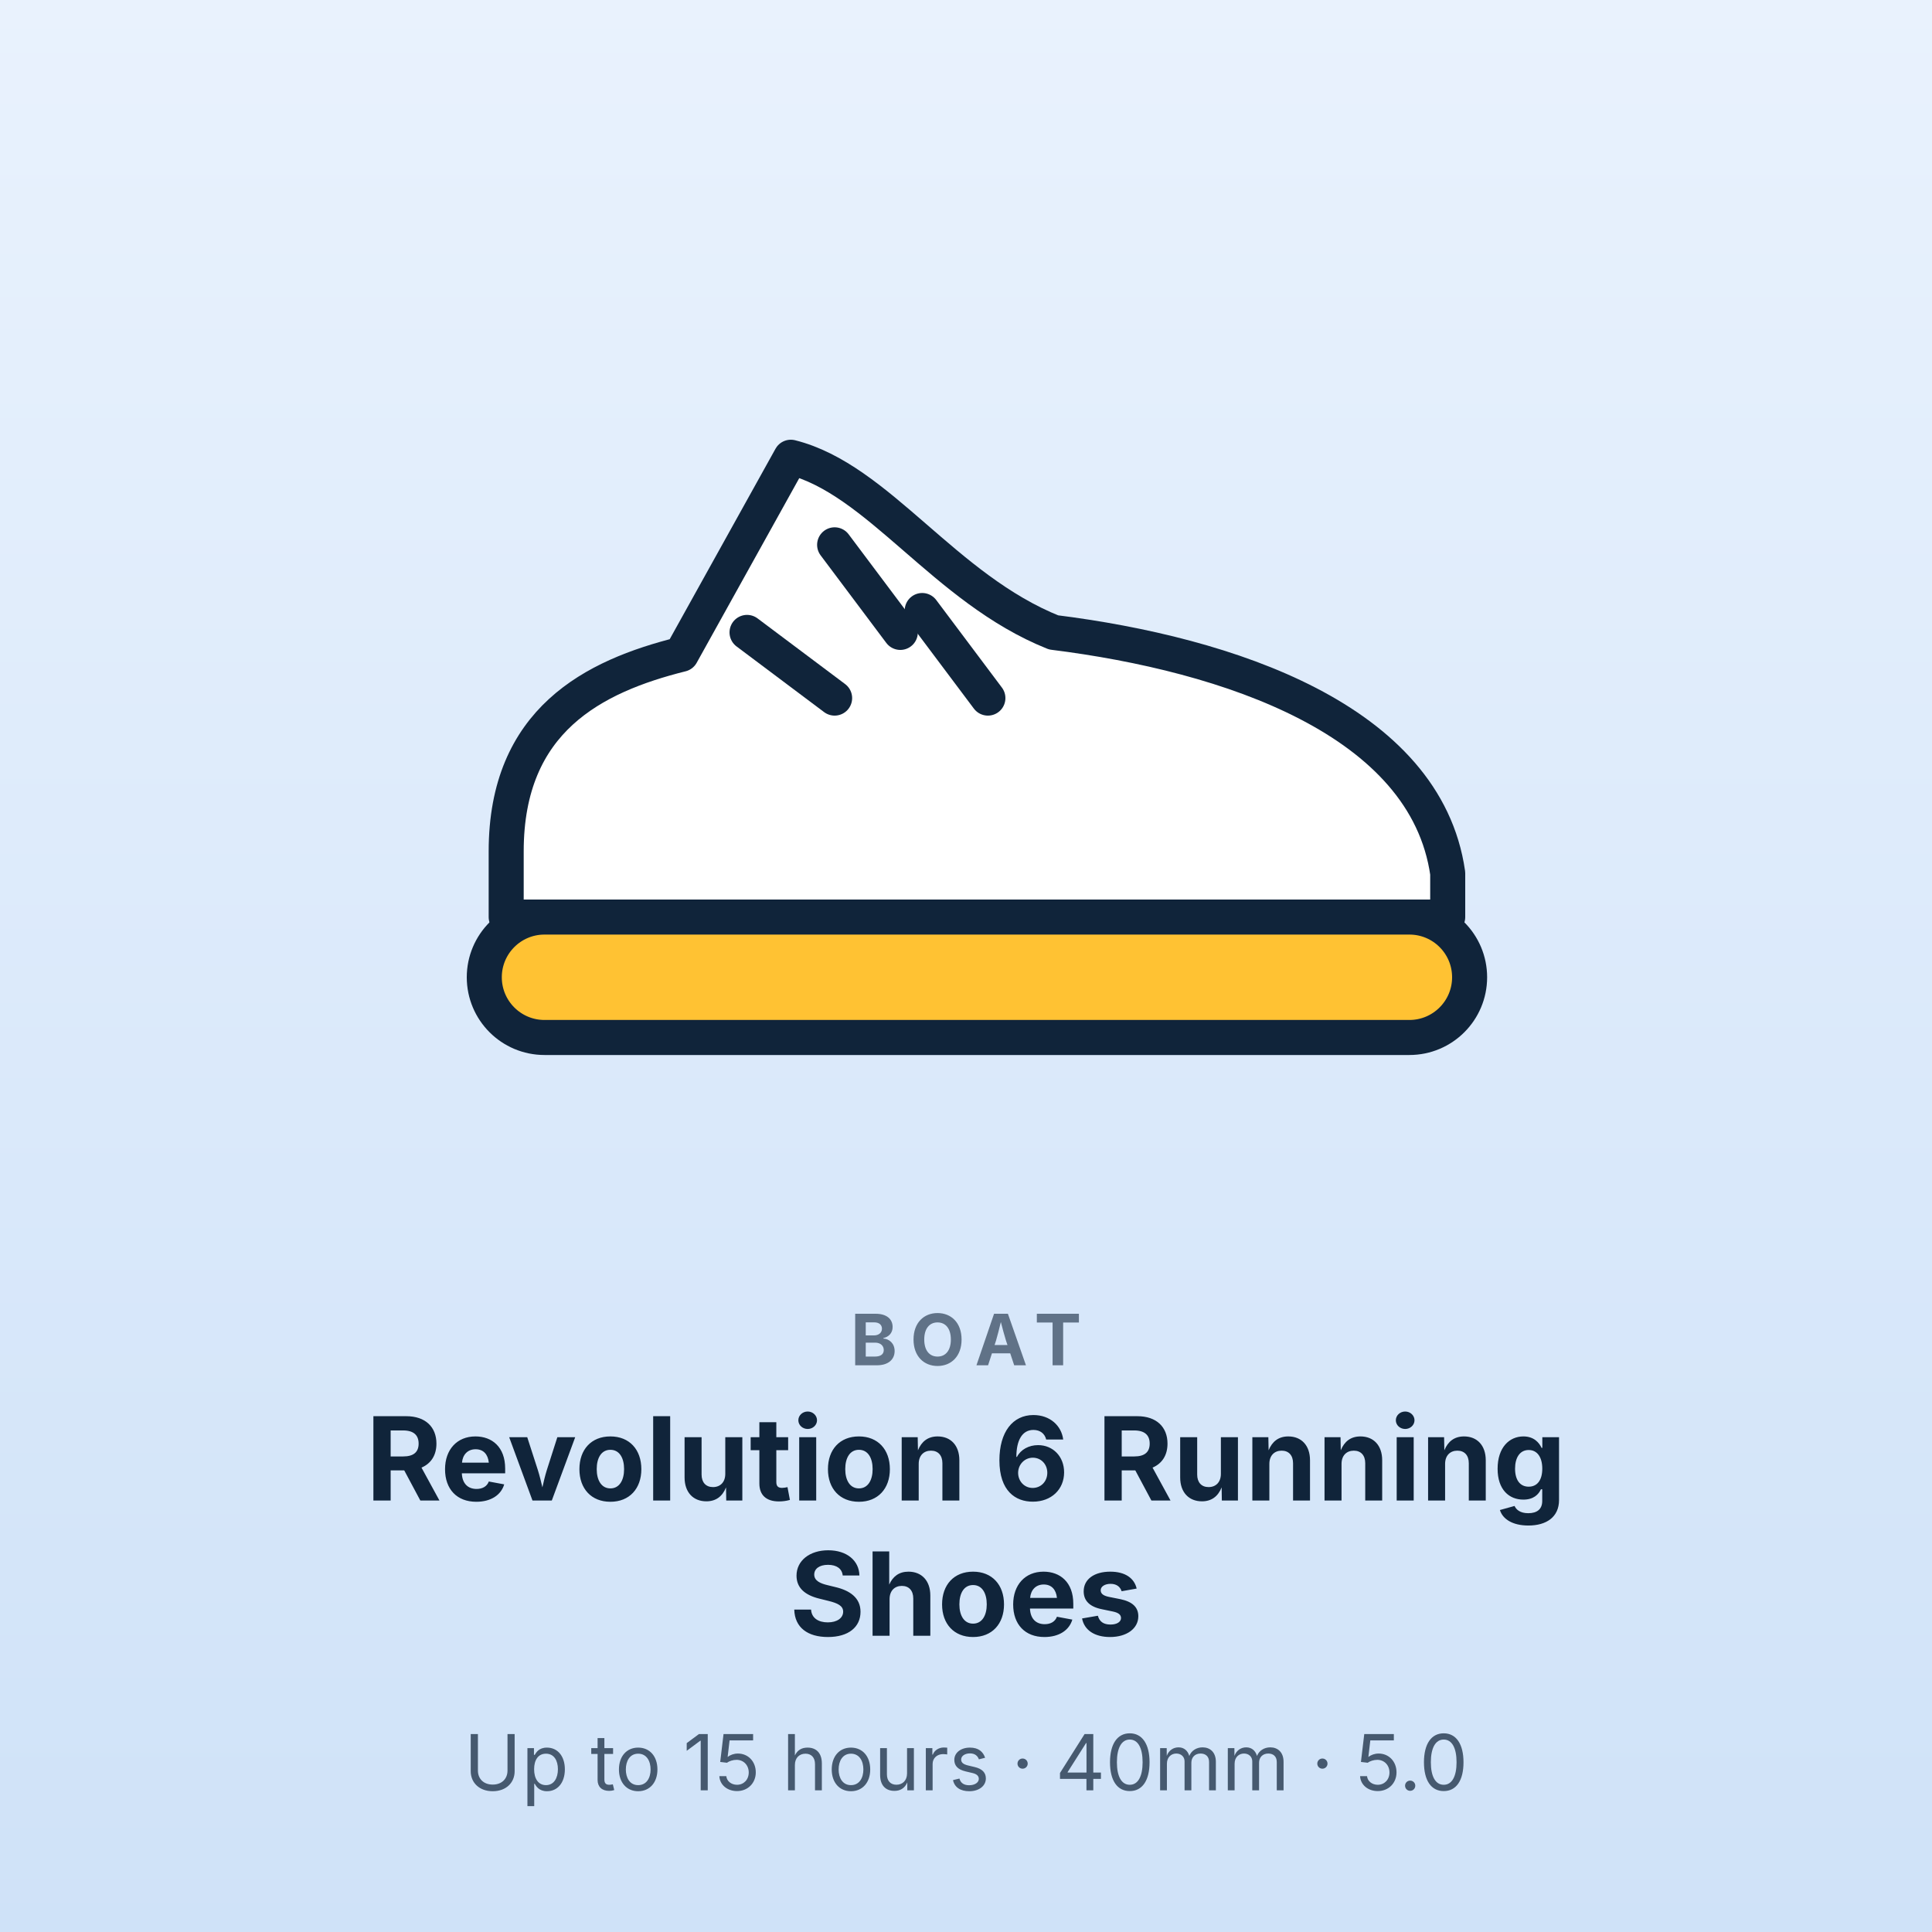
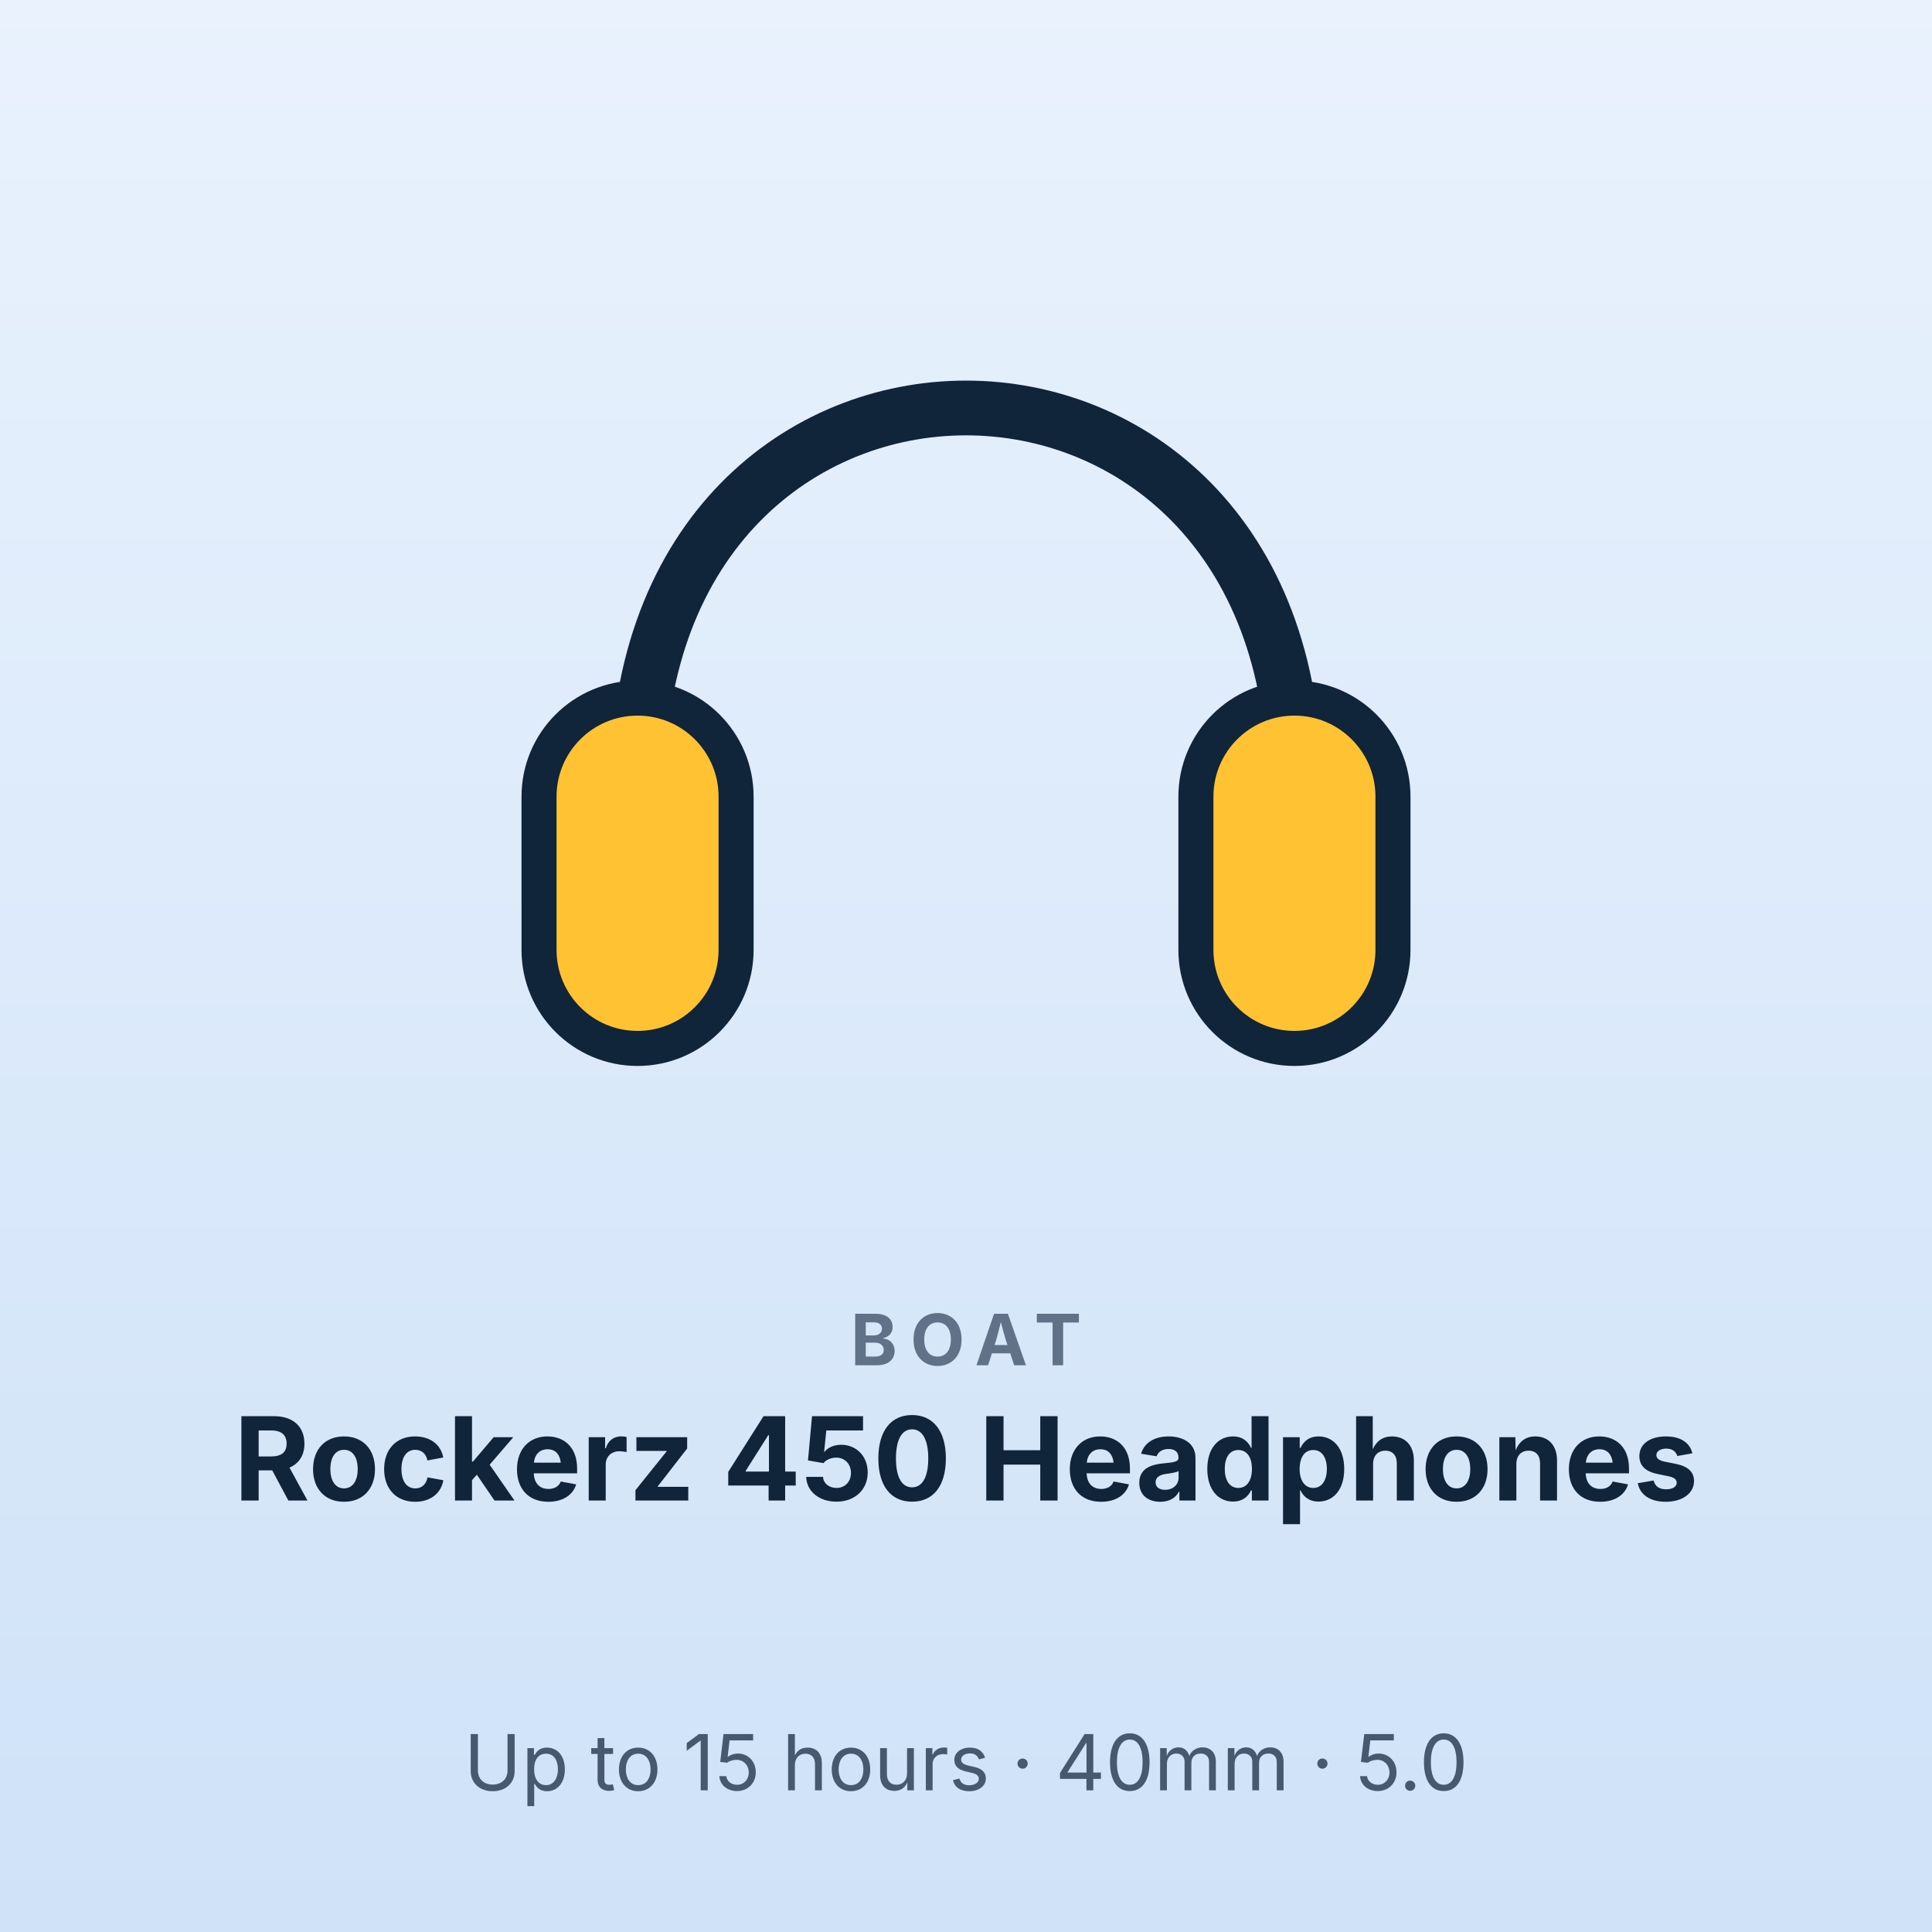
<svg xmlns="http://www.w3.org/2000/svg" viewBox="0 0 600 600" role="img" aria-label="boAt Rockerz 450 Bluetooth On Ear Headphones">
  <defs>
    <linearGradient id="g" x1="0" y1="0" x2="0" y2="1">
      <stop offset="0" stop-color="#e9f2fd" />
      <stop offset="1" stop-color="#cfe2f8" />
    </linearGradient>
  </defs>
  <rect width="600" height="600" fill="url(#g)" />
  <g transform="translate(130 40) scale(3.4)">
-     <path d="M8 66 C8 54 16 50 24 48 L34 30 C42 32 48 42 58 46 C74 48 92 54 94 68 L94 72 L8 72 Z" fill="#fff" stroke="#10243a" stroke-width="3.2" stroke-linejoin="round" stroke-linecap="round" />
-     <rect x="6" y="72" width="90" height="11" rx="5.5" fill="#ffc233" stroke="#10243a" stroke-width="3.2" stroke-linejoin="round" stroke-linecap="round" />
-     <line x1="38" y1="38" x2="44" y2="46" stroke="#10243a" stroke-width="3.2" stroke-linejoin="round" stroke-linecap="round" />
-     <line x1="46" y1="44" x2="52" y2="52" stroke="#10243a" stroke-width="3.2" stroke-linejoin="round" stroke-linecap="round" />
-     <line x1="30" y1="46" x2="38" y2="52" stroke="#10243a" stroke-width="3.2" stroke-linejoin="round" stroke-linecap="round" />
+     <path d="M20 60 C20 14 80 14 80 60" fill="none" stroke="#10243a" stroke-width="5" stroke-linecap="round" />
+     <rect x="11" y="52" width="18" height="32" rx="9" fill="#ffc233" stroke="#10243a" stroke-width="3.2" stroke-linejoin="round" stroke-linecap="round" />
+     <rect x="71" y="52" width="18" height="32" rx="9" fill="#ffc233" stroke="#10243a" stroke-width="3.2" stroke-linejoin="round" stroke-linecap="round" />
  </g>
  <text x="300" y="424" text-anchor="middle" font-family="Inter, Arial, sans-serif" font-size="22" font-weight="700" letter-spacing="4" fill="#10243a" opacity=".6">BOAT</text>
-   <text x="300" y="466" text-anchor="middle" font-family="Inter, Arial, sans-serif" font-size="36" font-weight="700" fill="#10243a">Revolution 6 Running</text>
-   <text x="300" y="508" text-anchor="middle" font-family="Inter, Arial, sans-serif" font-size="36" font-weight="700" fill="#10243a">Shoes</text>
+   <text x="300" y="466" text-anchor="middle" font-family="Inter, Arial, sans-serif" font-size="36" font-weight="700" fill="#10243a">Rockerz 450 Headphones</text>
  <text x="300" y="556" text-anchor="middle" font-family="Inter, Arial, sans-serif" font-size="24" fill="#10243a" opacity=".72">Up to 15 hours  ·  40mm  ·  5.0</text>
</svg>
